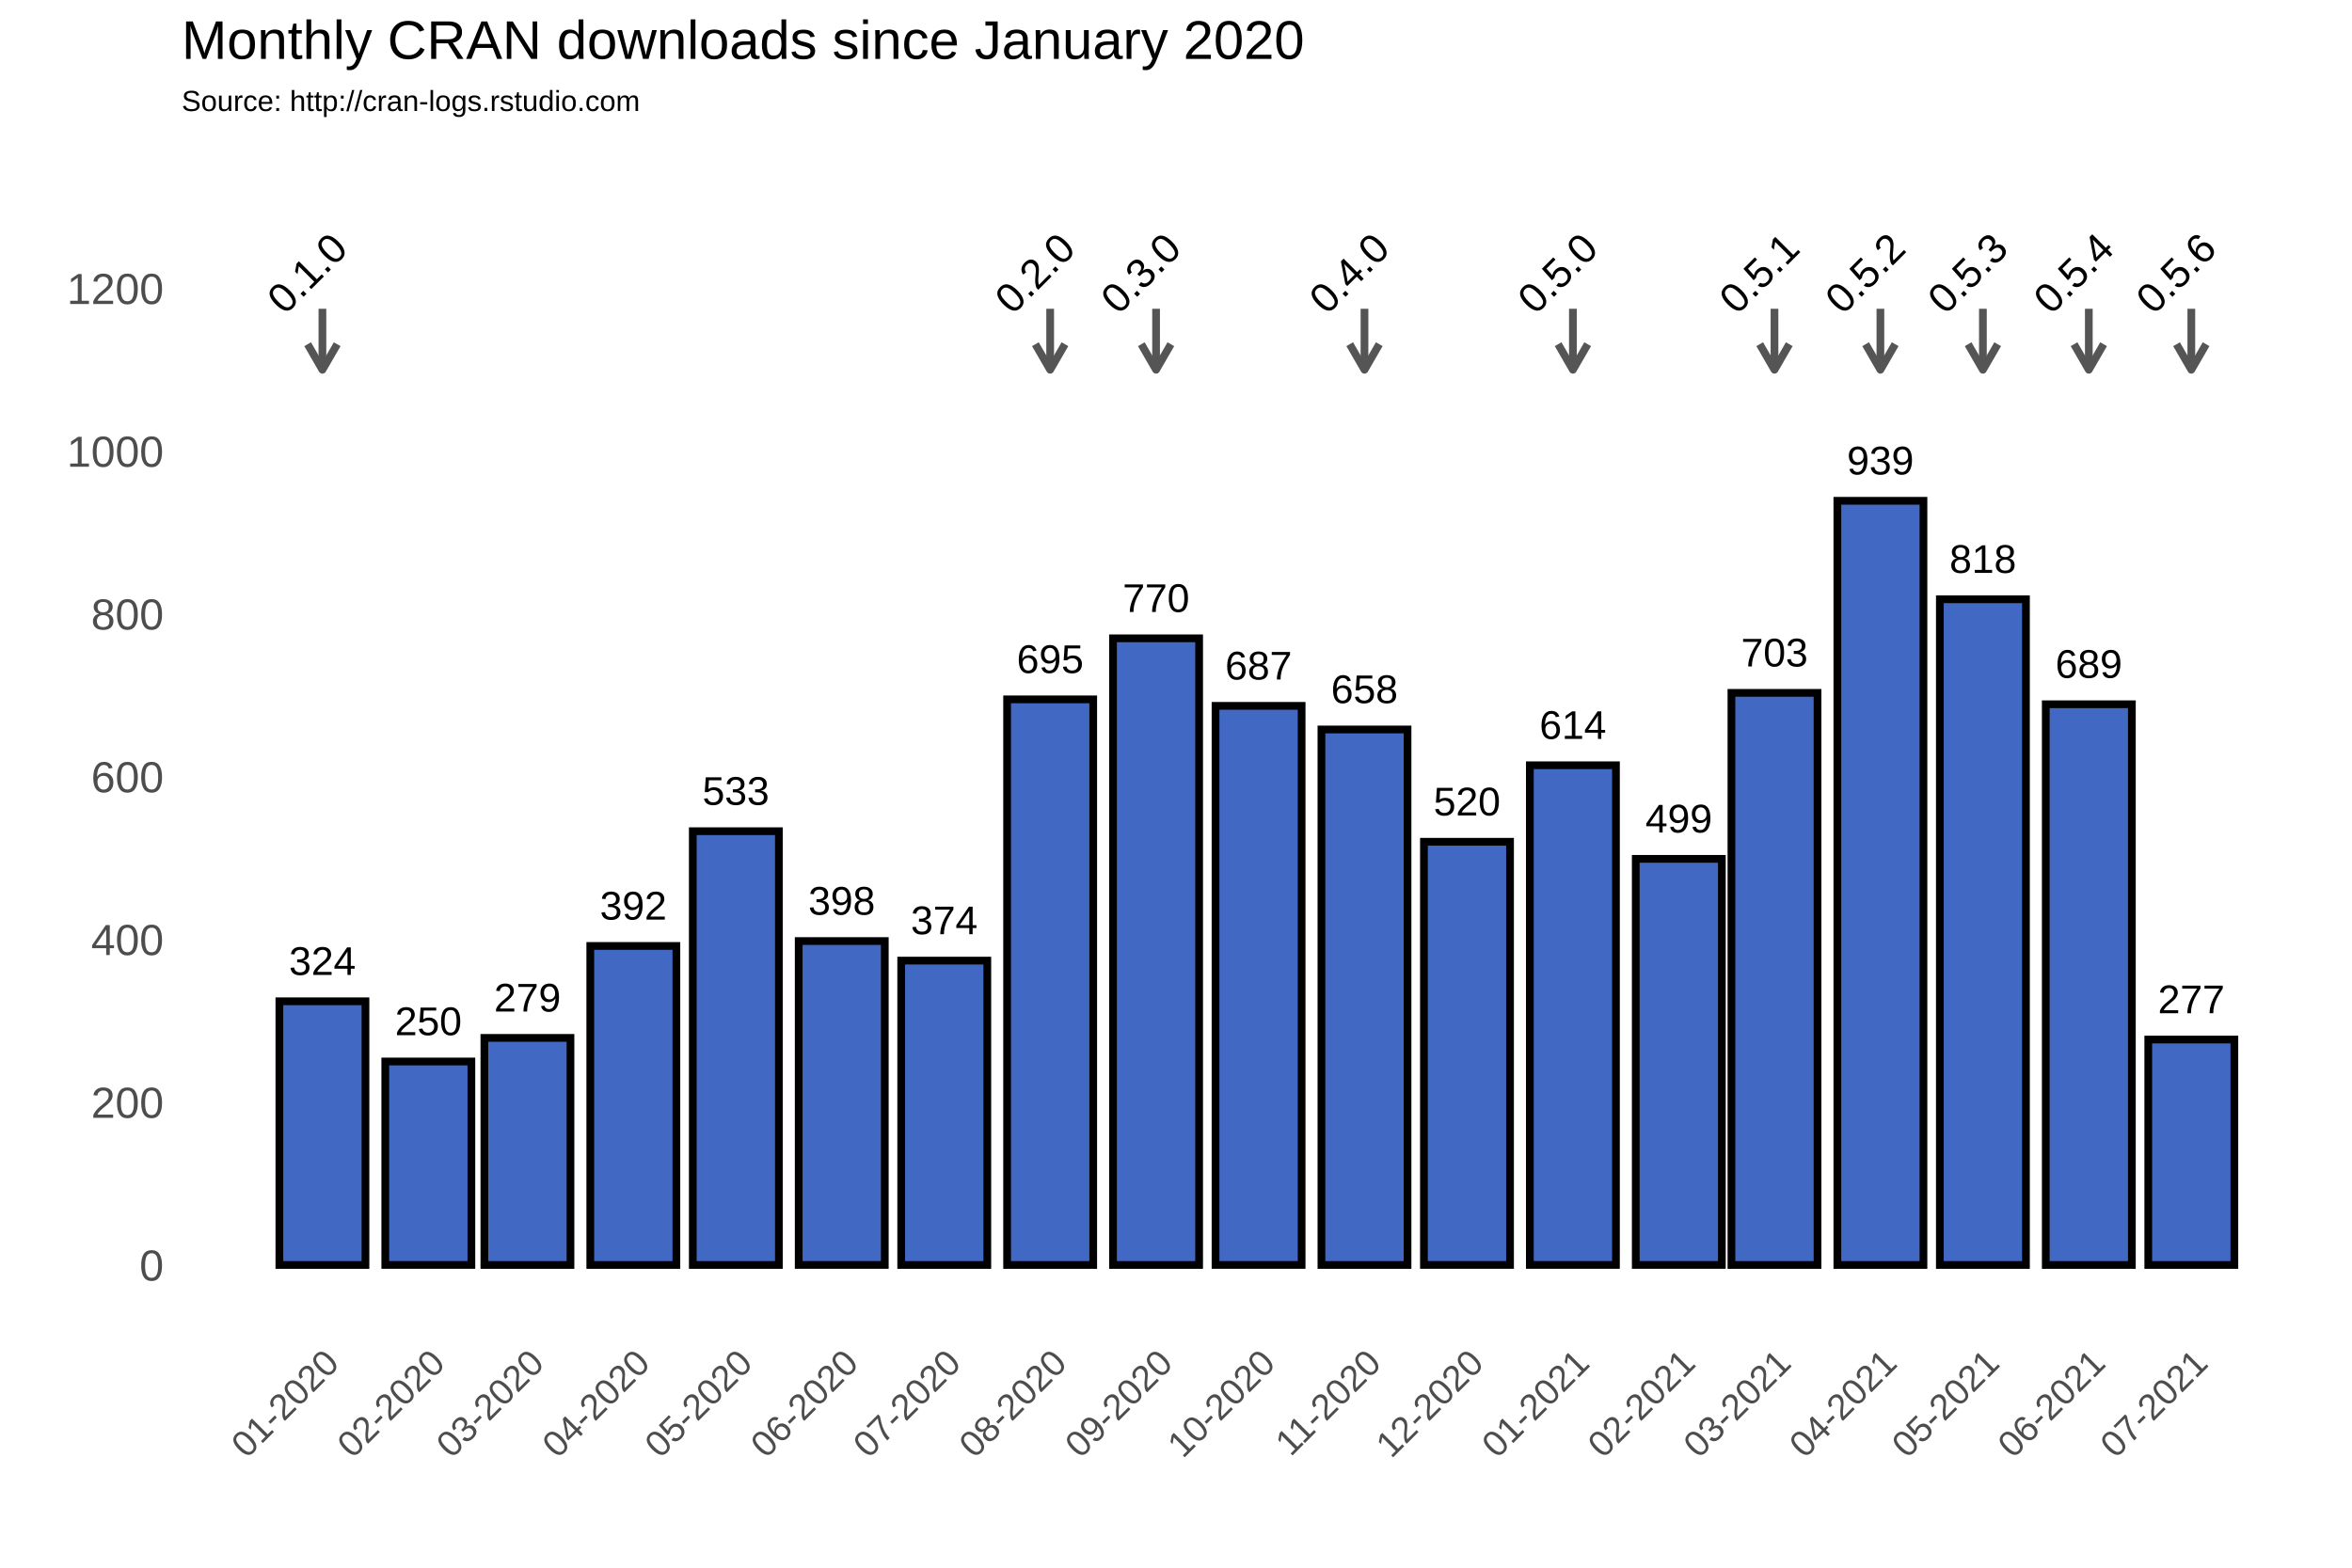
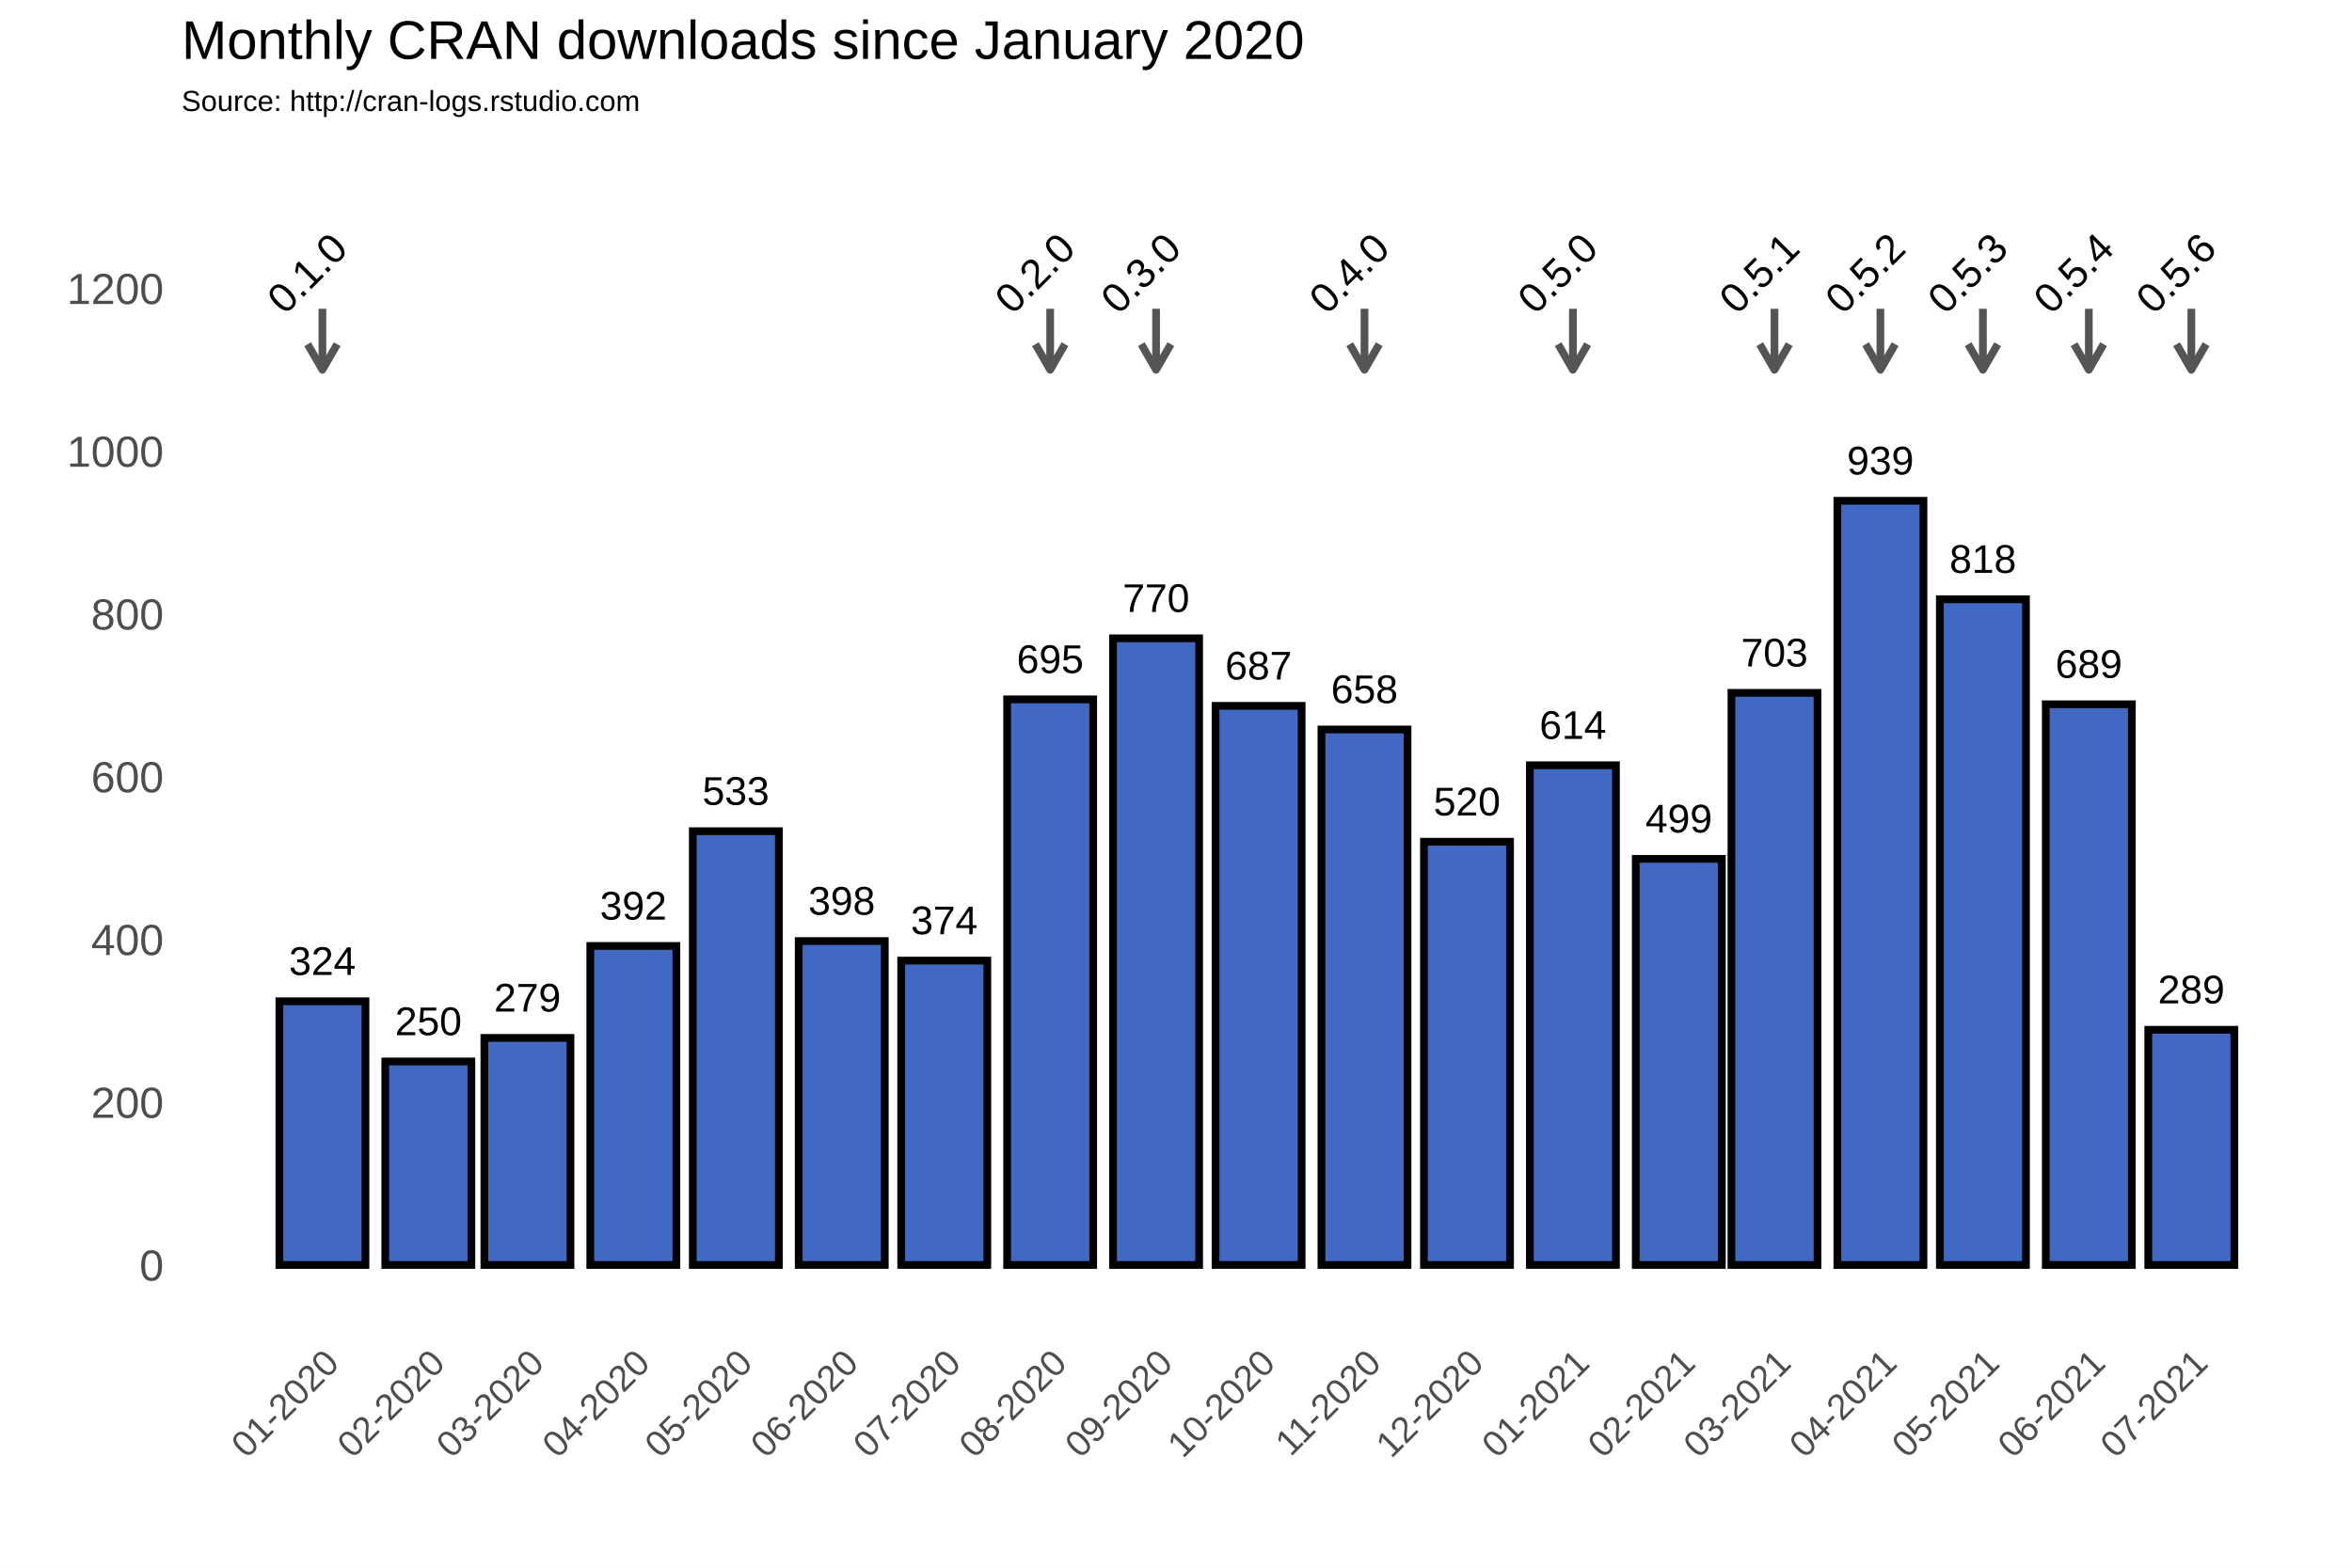
<svg xmlns="http://www.w3.org/2000/svg" class="svglite" width="648.00pt" height="432.00pt" viewBox="0 0 648.00 432.00">
  <defs>
    <style type="text/css">
    .svglite line, .svglite polyline, .svglite polygon, .svglite path, .svglite rect, .svglite circle {
      fill: none;
      stroke: #000000;
      stroke-linecap: round;
      stroke-linejoin: round;
      stroke-miterlimit: 10.00;
    }
  </style>
  </defs>
  <rect width="100%" height="100%" style="stroke: none; fill: #FFFFFF;" />
  <defs>
    <clipPath id="cpMC4wMHw2NDguMDB8MC4wMHw0MzIuMDA=">
      <rect x="0.00" y="0.00" width="648.00" height="432.00" />
    </clipPath>
  </defs>
  <g clip-path="url(#cpMC4wMHw2NDguMDB8MC4wMHw0MzIuMDA=)">
    <rect x="0.00" y="0.00" width="648.00" height="432.00" style="stroke-width: 1.07; stroke: #FFFFFF; fill: #FFFFFF;" />
  </g>
  <defs>
    <clipPath id="cpNTAuMDR8NjQyLjUyfDM3Ljc2fDM2My4zOA==">
      <rect x="50.04" y="37.76" width="592.48" height="325.62" />
    </clipPath>
  </defs>
  <g clip-path="url(#cpNTAuMDR8NjQyLjUyfDM3Ljc2fDM2My4zOA==)">
    <rect x="50.04" y="37.76" width="592.48" height="325.62" style="stroke-width: 1.07; stroke: none;" />
    <polyline points="50.04,326.15 642.52,326.15 " style="stroke-width: 0.53; stroke: #FFFFFF; stroke-linecap: butt;" />
    <polyline points="50.04,281.30 642.52,281.30 " style="stroke-width: 0.53; stroke: #FFFFFF; stroke-linecap: butt;" />
    <polyline points="50.04,236.45 642.52,236.45 " style="stroke-width: 0.53; stroke: #FFFFFF; stroke-linecap: butt;" />
    <polyline points="50.04,191.60 642.52,191.60 " style="stroke-width: 0.53; stroke: #FFFFFF; stroke-linecap: butt;" />
    <polyline points="50.04,146.75 642.52,146.75 " style="stroke-width: 0.53; stroke: #FFFFFF; stroke-linecap: butt;" />
    <polyline points="50.04,101.90 642.52,101.90 " style="stroke-width: 0.53; stroke: #FFFFFF; stroke-linecap: butt;" />
    <polyline points="50.04,57.04 642.52,57.04 " style="stroke-width: 0.53; stroke: #FFFFFF; stroke-linecap: butt;" />
    <polyline points="59.65,363.38 59.65,37.76 " style="stroke-width: 0.53; stroke: #FFFFFF; stroke-linecap: butt;" />
    <polyline points="74.24,363.38 74.24,37.76 " style="stroke-width: 0.53; stroke: #FFFFFF; stroke-linecap: butt;" />
    <polyline points="103.42,363.38 103.42,37.76 " style="stroke-width: 0.53; stroke: #FFFFFF; stroke-linecap: butt;" />
    <polyline points="131.66,363.38 131.66,37.76 " style="stroke-width: 0.53; stroke: #FFFFFF; stroke-linecap: butt;" />
    <polyline points="159.90,363.38 159.90,37.76 " style="stroke-width: 0.53; stroke: #FFFFFF; stroke-linecap: butt;" />
    <polyline points="188.61,363.38 188.61,37.76 " style="stroke-width: 0.53; stroke: #FFFFFF; stroke-linecap: butt;" />
    <polyline points="217.32,363.38 217.32,37.76 " style="stroke-width: 0.53; stroke: #FFFFFF; stroke-linecap: butt;" />
    <polyline points="246.03,363.38 246.03,37.76 " style="stroke-width: 0.53; stroke: #FFFFFF; stroke-linecap: butt;" />
    <polyline points="274.74,363.38 274.74,37.76 " style="stroke-width: 0.53; stroke: #FFFFFF; stroke-linecap: butt;" />
    <polyline points="303.92,363.38 303.92,37.76 " style="stroke-width: 0.53; stroke: #FFFFFF; stroke-linecap: butt;" />
    <polyline points="332.63,363.38 332.63,37.76 " style="stroke-width: 0.53; stroke: #FFFFFF; stroke-linecap: butt;" />
    <polyline points="361.34,363.38 361.34,37.76 " style="stroke-width: 0.53; stroke: #FFFFFF; stroke-linecap: butt;" />
    <polyline points="390.05,363.38 390.05,37.76 " style="stroke-width: 0.53; stroke: #FFFFFF; stroke-linecap: butt;" />
    <polyline points="418.76,363.38 418.76,37.76 " style="stroke-width: 0.53; stroke: #FFFFFF; stroke-linecap: butt;" />
    <polyline points="447.94,363.38 447.94,37.76 " style="stroke-width: 0.53; stroke: #FFFFFF; stroke-linecap: butt;" />
    <polyline points="475.71,363.38 475.71,37.76 " style="stroke-width: 0.53; stroke: #FFFFFF; stroke-linecap: butt;" />
    <polyline points="503.48,363.38 503.48,37.76 " style="stroke-width: 0.53; stroke: #FFFFFF; stroke-linecap: butt;" />
    <polyline points="532.19,363.38 532.19,37.76 " style="stroke-width: 0.53; stroke: #FFFFFF; stroke-linecap: butt;" />
    <polyline points="560.90,363.38 560.90,37.76 " style="stroke-width: 0.53; stroke: #FFFFFF; stroke-linecap: butt;" />
    <polyline points="589.61,363.38 589.61,37.76 " style="stroke-width: 0.53; stroke: #FFFFFF; stroke-linecap: butt;" />
    <polyline points="618.32,363.38 618.32,37.76 " style="stroke-width: 0.53; stroke: #FFFFFF; stroke-linecap: butt;" />
    <polyline points="632.91,363.38 632.91,37.76 " style="stroke-width: 0.53; stroke: #FFFFFF; stroke-linecap: butt;" />
    <polyline points="50.04,348.58 642.52,348.58 " style="stroke-width: 1.07; stroke: #FFFFFF; stroke-linecap: butt;" />
    <polyline points="50.04,303.73 642.52,303.73 " style="stroke-width: 1.07; stroke: #FFFFFF; stroke-linecap: butt;" />
    <polyline points="50.04,258.88 642.52,258.88 " style="stroke-width: 1.07; stroke: #FFFFFF; stroke-linecap: butt;" />
    <polyline points="50.04,214.02 642.52,214.02 " style="stroke-width: 1.07; stroke: #FFFFFF; stroke-linecap: butt;" />
    <polyline points="50.04,169.17 642.52,169.17 " style="stroke-width: 1.07; stroke: #FFFFFF; stroke-linecap: butt;" />
    <polyline points="50.04,124.32 642.52,124.32 " style="stroke-width: 1.07; stroke: #FFFFFF; stroke-linecap: butt;" />
    <polyline points="50.04,79.47 642.52,79.47 " style="stroke-width: 1.07; stroke: #FFFFFF; stroke-linecap: butt;" />
    <polyline points="88.83,363.38 88.83,37.76 " style="stroke-width: 1.07; stroke: #FFFFFF; stroke-linecap: butt;" />
    <polyline points="118.02,363.38 118.02,37.76 " style="stroke-width: 1.07; stroke: #FFFFFF; stroke-linecap: butt;" />
    <polyline points="145.31,363.38 145.31,37.76 " style="stroke-width: 1.07; stroke: #FFFFFF; stroke-linecap: butt;" />
    <polyline points="174.49,363.38 174.49,37.76 " style="stroke-width: 1.07; stroke: #FFFFFF; stroke-linecap: butt;" />
    <polyline points="202.73,363.38 202.73,37.76 " style="stroke-width: 1.07; stroke: #FFFFFF; stroke-linecap: butt;" />
    <polyline points="231.91,363.38 231.91,37.76 " style="stroke-width: 1.07; stroke: #FFFFFF; stroke-linecap: butt;" />
    <polyline points="260.15,363.38 260.15,37.76 " style="stroke-width: 1.07; stroke: #FFFFFF; stroke-linecap: butt;" />
    <polyline points="289.33,363.38 289.33,37.76 " style="stroke-width: 1.07; stroke: #FFFFFF; stroke-linecap: butt;" />
    <polyline points="318.51,363.38 318.51,37.76 " style="stroke-width: 1.07; stroke: #FFFFFF; stroke-linecap: butt;" />
    <polyline points="346.75,363.38 346.75,37.76 " style="stroke-width: 1.07; stroke: #FFFFFF; stroke-linecap: butt;" />
    <polyline points="375.93,363.38 375.93,37.76 " style="stroke-width: 1.07; stroke: #FFFFFF; stroke-linecap: butt;" />
    <polyline points="404.17,363.38 404.17,37.76 " style="stroke-width: 1.07; stroke: #FFFFFF; stroke-linecap: butt;" />
    <polyline points="433.35,363.38 433.35,37.76 " style="stroke-width: 1.07; stroke: #FFFFFF; stroke-linecap: butt;" />
    <polyline points="462.53,363.38 462.53,37.76 " style="stroke-width: 1.07; stroke: #FFFFFF; stroke-linecap: butt;" />
    <polyline points="488.89,363.38 488.89,37.76 " style="stroke-width: 1.07; stroke: #FFFFFF; stroke-linecap: butt;" />
    <polyline points="518.07,363.38 518.07,37.76 " style="stroke-width: 1.07; stroke: #FFFFFF; stroke-linecap: butt;" />
    <polyline points="546.31,363.38 546.31,37.76 " style="stroke-width: 1.07; stroke: #FFFFFF; stroke-linecap: butt;" />
    <polyline points="575.49,363.38 575.49,37.76 " style="stroke-width: 1.07; stroke: #FFFFFF; stroke-linecap: butt;" />
    <polyline points="603.73,363.38 603.73,37.76 " style="stroke-width: 1.07; stroke: #FFFFFF; stroke-linecap: butt;" />
    <rect x="76.97" y="275.92" width="23.72" height="72.66" style="stroke-width: 2.13; stroke-linecap: square; stroke-linejoin: miter; fill: #4168C3;" />
    <rect x="106.15" y="292.51" width="23.72" height="56.06" style="stroke-width: 2.13; stroke-linecap: square; stroke-linejoin: miter; fill: #4168C3;" />
    <rect x="133.45" y="286.01" width="23.72" height="62.57" style="stroke-width: 2.13; stroke-linecap: square; stroke-linejoin: miter; fill: #4168C3;" />
    <rect x="162.63" y="260.67" width="23.72" height="87.91" style="stroke-width: 2.13; stroke-linecap: square; stroke-linejoin: miter; fill: #4168C3;" />
    <rect x="190.87" y="229.05" width="23.72" height="119.53" style="stroke-width: 2.13; stroke-linecap: square; stroke-linejoin: miter; fill: #4168C3;" />
    <rect x="220.05" y="259.32" width="23.72" height="89.25" style="stroke-width: 2.13; stroke-linecap: square; stroke-linejoin: miter; fill: #4168C3;" />
    <rect x="248.29" y="264.71" width="23.72" height="83.87" style="stroke-width: 2.13; stroke-linecap: square; stroke-linejoin: miter; fill: #4168C3;" />
    <rect x="277.47" y="192.72" width="23.72" height="155.86" style="stroke-width: 2.13; stroke-linecap: square; stroke-linejoin: miter; fill: #4168C3;" />
    <rect x="306.65" y="175.90" width="23.72" height="172.68" style="stroke-width: 2.13; stroke-linecap: square; stroke-linejoin: miter; fill: #4168C3;" />
    <rect x="334.89" y="194.51" width="23.72" height="154.06" style="stroke-width: 2.13; stroke-linecap: square; stroke-linejoin: miter; fill: #4168C3;" />
    <rect x="364.07" y="201.02" width="23.72" height="147.56" style="stroke-width: 2.13; stroke-linecap: square; stroke-linejoin: miter; fill: #4168C3;" />
    <rect x="392.31" y="231.96" width="23.72" height="116.61" style="stroke-width: 2.13; stroke-linecap: square; stroke-linejoin: miter; fill: #4168C3;" />
    <rect x="421.49" y="210.88" width="23.72" height="137.69" style="stroke-width: 2.13; stroke-linecap: square; stroke-linejoin: miter; fill: #4168C3;" />
    <rect x="450.67" y="236.67" width="23.72" height="111.90" style="stroke-width: 2.13; stroke-linecap: square; stroke-linejoin: miter; fill: #4168C3;" />
    <rect x="477.03" y="190.93" width="23.72" height="157.65" style="stroke-width: 2.13; stroke-linecap: square; stroke-linejoin: miter; fill: #4168C3;" />
    <rect x="506.21" y="138.00" width="23.72" height="210.58" style="stroke-width: 2.13; stroke-linecap: square; stroke-linejoin: miter; fill: #4168C3;" />
    <rect x="534.45" y="165.14" width="23.72" height="183.44" style="stroke-width: 2.13; stroke-linecap: square; stroke-linejoin: miter; fill: #4168C3;" />
    <rect x="563.63" y="194.07" width="23.72" height="154.51" style="stroke-width: 2.13; stroke-linecap: square; stroke-linejoin: miter; fill: #4168C3;" />
-     <rect x="591.87" y="286.46" width="23.72" height="62.12" style="stroke-width: 2.13; stroke-linecap: square; stroke-linejoin: miter; fill: #4168C3;" />
+     <rect x="591.87" y="283.77" width="23.72" height="64.81" style="stroke-width: 2.13; stroke-linecap: square; stroke-linejoin: miter; fill: #4168C3;" />
    <text x="88.83" y="268.66" text-anchor="middle" style="font-size: 11.04px; font-family: Arial;" textLength="18.40px" lengthAdjust="spacingAndGlyphs">324</text>
    <text x="118.02" y="285.25" text-anchor="middle" style="font-size: 11.04px; font-family: Arial;" textLength="18.40px" lengthAdjust="spacingAndGlyphs">250</text>
    <text x="145.31" y="278.75" text-anchor="middle" style="font-size: 11.04px; font-family: Arial;" textLength="18.40px" lengthAdjust="spacingAndGlyphs">279</text>
    <text x="174.49" y="253.41" text-anchor="middle" style="font-size: 11.04px; font-family: Arial;" textLength="18.40px" lengthAdjust="spacingAndGlyphs">392</text>
    <text x="202.73" y="221.79" text-anchor="middle" style="font-size: 11.04px; font-family: Arial;" textLength="18.40px" lengthAdjust="spacingAndGlyphs">533</text>
    <text x="231.91" y="252.06" text-anchor="middle" style="font-size: 11.04px; font-family: Arial;" textLength="18.40px" lengthAdjust="spacingAndGlyphs">398</text>
    <text x="260.15" y="257.44" text-anchor="middle" style="font-size: 11.04px; font-family: Arial;" textLength="18.40px" lengthAdjust="spacingAndGlyphs">374</text>
    <text x="289.33" y="185.46" text-anchor="middle" style="font-size: 11.04px; font-family: Arial;" textLength="18.40px" lengthAdjust="spacingAndGlyphs">695</text>
    <text x="318.51" y="168.64" text-anchor="middle" style="font-size: 11.04px; font-family: Arial;" textLength="18.40px" lengthAdjust="spacingAndGlyphs">770</text>
    <text x="346.75" y="187.25" text-anchor="middle" style="font-size: 11.04px; font-family: Arial;" textLength="18.40px" lengthAdjust="spacingAndGlyphs">687</text>
    <text x="375.93" y="193.75" text-anchor="middle" style="font-size: 11.04px; font-family: Arial;" textLength="18.40px" lengthAdjust="spacingAndGlyphs">658</text>
    <text x="404.17" y="224.70" text-anchor="middle" style="font-size: 11.04px; font-family: Arial;" textLength="18.40px" lengthAdjust="spacingAndGlyphs">520</text>
    <text x="433.35" y="203.62" text-anchor="middle" style="font-size: 11.04px; font-family: Arial;" textLength="18.40px" lengthAdjust="spacingAndGlyphs">614</text>
    <text x="462.53" y="229.41" text-anchor="middle" style="font-size: 11.04px; font-family: Arial;" textLength="18.40px" lengthAdjust="spacingAndGlyphs">499</text>
    <text x="488.89" y="183.66" text-anchor="middle" style="font-size: 11.04px; font-family: Arial;" textLength="18.40px" lengthAdjust="spacingAndGlyphs">703</text>
    <text x="518.07" y="130.74" text-anchor="middle" style="font-size: 11.04px; font-family: Arial;" textLength="18.40px" lengthAdjust="spacingAndGlyphs">939</text>
    <text x="546.31" y="157.87" text-anchor="middle" style="font-size: 11.04px; font-family: Arial;" textLength="18.40px" lengthAdjust="spacingAndGlyphs">818</text>
    <text x="575.49" y="186.80" text-anchor="middle" style="font-size: 11.04px; font-family: Arial;" textLength="18.40px" lengthAdjust="spacingAndGlyphs">689</text>
-     <text x="603.73" y="279.20" text-anchor="middle" style="font-size: 11.04px; font-family: Arial;" textLength="18.40px" lengthAdjust="spacingAndGlyphs">277</text>
+     <text x="603.73" y="276.50" text-anchor="middle" style="font-size: 11.04px; font-family: Arial;" textLength="18.40px" lengthAdjust="spacingAndGlyphs">289</text>
    <line x1="88.83" y1="85.08" x2="88.83" y2="101.90" style="stroke-width: 2.13; stroke: #555555; stroke-linecap: butt;" />
    <polyline points="84.76,94.85 88.83,101.90 92.90,94.85 " style="stroke-width: 2.13; stroke: #555555; stroke-linecap: butt;" />
    <line x1="289.33" y1="85.08" x2="289.33" y2="101.90" style="stroke-width: 2.13; stroke: #555555; stroke-linecap: butt;" />
    <polyline points="285.26,94.85 289.33,101.90 293.40,94.85 " style="stroke-width: 2.13; stroke: #555555; stroke-linecap: butt;" />
    <line x1="318.51" y1="85.08" x2="318.51" y2="101.90" style="stroke-width: 2.13; stroke: #555555; stroke-linecap: butt;" />
    <polyline points="314.44,94.85 318.51,101.90 322.58,94.85 " style="stroke-width: 2.13; stroke: #555555; stroke-linecap: butt;" />
    <line x1="375.93" y1="85.08" x2="375.93" y2="101.90" style="stroke-width: 2.13; stroke: #555555; stroke-linecap: butt;" />
    <polyline points="371.86,94.85 375.93,101.90 380.00,94.85 " style="stroke-width: 2.13; stroke: #555555; stroke-linecap: butt;" />
    <line x1="433.35" y1="85.08" x2="433.35" y2="101.90" style="stroke-width: 2.13; stroke: #555555; stroke-linecap: butt;" />
    <polyline points="429.28,94.85 433.35,101.90 437.42,94.85 " style="stroke-width: 2.13; stroke: #555555; stroke-linecap: butt;" />
    <line x1="488.89" y1="85.08" x2="488.89" y2="101.90" style="stroke-width: 2.13; stroke: #555555; stroke-linecap: butt;" />
    <polyline points="484.82,94.85 488.89,101.90 492.96,94.85 " style="stroke-width: 2.13; stroke: #555555; stroke-linecap: butt;" />
    <line x1="518.07" y1="85.08" x2="518.07" y2="101.90" style="stroke-width: 2.13; stroke: #555555; stroke-linecap: butt;" />
    <polyline points="514.00,94.85 518.07,101.90 522.14,94.85 " style="stroke-width: 2.13; stroke: #555555; stroke-linecap: butt;" />
    <line x1="546.31" y1="85.08" x2="546.31" y2="101.90" style="stroke-width: 2.13; stroke: #555555; stroke-linecap: butt;" />
    <polyline points="542.24,94.85 546.31,101.90 550.38,94.85 " style="stroke-width: 2.13; stroke: #555555; stroke-linecap: butt;" />
    <line x1="575.49" y1="85.08" x2="575.49" y2="101.90" style="stroke-width: 2.13; stroke: #555555; stroke-linecap: butt;" />
    <polyline points="571.42,94.85 575.49,101.90 579.56,94.85 " style="stroke-width: 2.13; stroke: #555555; stroke-linecap: butt;" />
    <line x1="603.73" y1="85.08" x2="603.73" y2="101.90" style="stroke-width: 2.13; stroke: #555555; stroke-linecap: butt;" />
    <polyline points="599.66,94.85 603.73,101.90 607.80,94.85 " style="stroke-width: 2.13; stroke: #555555; stroke-linecap: butt;" />
    <text transform="translate(87.40,78.03) rotate(-45)" text-anchor="middle" style="font-size: 11.38px; font-family: Arial;" textLength="25.31px" lengthAdjust="spacingAndGlyphs">0.1.0</text>
    <text transform="translate(287.89,78.03) rotate(-45)" text-anchor="middle" style="font-size: 11.38px; font-family: Arial;" textLength="25.31px" lengthAdjust="spacingAndGlyphs">0.2.0</text>
    <text transform="translate(317.07,78.03) rotate(-45)" text-anchor="middle" style="font-size: 11.38px; font-family: Arial;" textLength="25.31px" lengthAdjust="spacingAndGlyphs">0.3.0</text>
    <text transform="translate(374.49,78.03) rotate(-45)" text-anchor="middle" style="font-size: 11.38px; font-family: Arial;" textLength="25.31px" lengthAdjust="spacingAndGlyphs">0.4.0</text>
    <text transform="translate(431.91,78.03) rotate(-45)" text-anchor="middle" style="font-size: 11.38px; font-family: Arial;" textLength="25.31px" lengthAdjust="spacingAndGlyphs">0.5.0</text>
    <text transform="translate(487.45,78.03) rotate(-45)" text-anchor="middle" style="font-size: 11.38px; font-family: Arial;" textLength="25.31px" lengthAdjust="spacingAndGlyphs">0.5.1</text>
    <text transform="translate(516.63,78.03) rotate(-45)" text-anchor="middle" style="font-size: 11.38px; font-family: Arial;" textLength="25.31px" lengthAdjust="spacingAndGlyphs">0.5.2</text>
    <text transform="translate(544.87,78.03) rotate(-45)" text-anchor="middle" style="font-size: 11.38px; font-family: Arial;" textLength="25.31px" lengthAdjust="spacingAndGlyphs">0.5.3</text>
    <text transform="translate(574.05,78.03) rotate(-45)" text-anchor="middle" style="font-size: 11.38px; font-family: Arial;" textLength="25.31px" lengthAdjust="spacingAndGlyphs">0.5.4</text>
    <text transform="translate(602.29,78.03) rotate(-45)" text-anchor="middle" style="font-size: 11.38px; font-family: Arial;" textLength="25.31px" lengthAdjust="spacingAndGlyphs">0.5.6</text>
  </g>
  <g clip-path="url(#cpMC4wMHw2NDguMDB8MC4wMHw0MzIuMDA=)">
    <text x="45.11" y="352.88" text-anchor="end" style="font-size: 12.00px; fill: #4D4D4D; font-family: Arial;" textLength="6.67px" lengthAdjust="spacingAndGlyphs">0</text>
    <text x="45.11" y="308.03" text-anchor="end" style="font-size: 12.00px; fill: #4D4D4D; font-family: Arial;" textLength="20.02px" lengthAdjust="spacingAndGlyphs">200</text>
    <text x="45.11" y="263.17" text-anchor="end" style="font-size: 12.00px; fill: #4D4D4D; font-family: Arial;" textLength="20.02px" lengthAdjust="spacingAndGlyphs">400</text>
    <text x="45.11" y="218.32" text-anchor="end" style="font-size: 12.00px; fill: #4D4D4D; font-family: Arial;" textLength="20.02px" lengthAdjust="spacingAndGlyphs">600</text>
    <text x="45.11" y="173.47" text-anchor="end" style="font-size: 12.00px; fill: #4D4D4D; font-family: Arial;" textLength="20.02px" lengthAdjust="spacingAndGlyphs">800</text>
    <text x="45.11" y="128.62" text-anchor="end" style="font-size: 12.00px; fill: #4D4D4D; font-family: Arial;" textLength="26.70px" lengthAdjust="spacingAndGlyphs">1000</text>
    <text x="45.11" y="83.77" text-anchor="end" style="font-size: 12.00px; fill: #4D4D4D; font-family: Arial;" textLength="26.70px" lengthAdjust="spacingAndGlyphs">1200</text>
    <text transform="translate(93.90,376.17) rotate(-45)" text-anchor="end" style="font-size: 10.00px; fill: #4D4D4D; font-family: Arial;" textLength="36.73px" lengthAdjust="spacingAndGlyphs">01-2020</text>
    <text transform="translate(123.08,376.17) rotate(-45)" text-anchor="end" style="font-size: 10.00px; fill: #4D4D4D; font-family: Arial;" textLength="36.73px" lengthAdjust="spacingAndGlyphs">02-2020</text>
    <text transform="translate(150.38,376.17) rotate(-45)" text-anchor="end" style="font-size: 10.00px; fill: #4D4D4D; font-family: Arial;" textLength="36.73px" lengthAdjust="spacingAndGlyphs">03-2020</text>
    <text transform="translate(179.56,376.17) rotate(-45)" text-anchor="end" style="font-size: 10.00px; fill: #4D4D4D; font-family: Arial;" textLength="36.73px" lengthAdjust="spacingAndGlyphs">04-2020</text>
    <text transform="translate(207.80,376.17) rotate(-45)" text-anchor="end" style="font-size: 10.00px; fill: #4D4D4D; font-family: Arial;" textLength="36.73px" lengthAdjust="spacingAndGlyphs">05-2020</text>
    <text transform="translate(236.98,376.17) rotate(-45)" text-anchor="end" style="font-size: 10.00px; fill: #4D4D4D; font-family: Arial;" textLength="36.73px" lengthAdjust="spacingAndGlyphs">06-2020</text>
    <text transform="translate(265.22,376.17) rotate(-45)" text-anchor="end" style="font-size: 10.00px; fill: #4D4D4D; font-family: Arial;" textLength="36.73px" lengthAdjust="spacingAndGlyphs">07-2020</text>
    <text transform="translate(294.40,376.17) rotate(-45)" text-anchor="end" style="font-size: 10.00px; fill: #4D4D4D; font-family: Arial;" textLength="36.73px" lengthAdjust="spacingAndGlyphs">08-2020</text>
    <text transform="translate(323.58,376.17) rotate(-45)" text-anchor="end" style="font-size: 10.00px; fill: #4D4D4D; font-family: Arial;" textLength="36.73px" lengthAdjust="spacingAndGlyphs">09-2020</text>
    <text transform="translate(351.82,376.17) rotate(-45)" text-anchor="end" style="font-size: 10.00px; fill: #4D4D4D; font-family: Arial;" textLength="36.73px" lengthAdjust="spacingAndGlyphs">10-2020</text>
    <text transform="translate(381.00,376.17) rotate(-45)" text-anchor="end" style="font-size: 10.00px; fill: #4D4D4D; font-family: Arial;" textLength="35.99px" lengthAdjust="spacingAndGlyphs">11-2020</text>
    <text transform="translate(409.24,376.17) rotate(-45)" text-anchor="end" style="font-size: 10.00px; fill: #4D4D4D; font-family: Arial;" textLength="36.73px" lengthAdjust="spacingAndGlyphs">12-2020</text>
    <text transform="translate(438.42,376.17) rotate(-45)" text-anchor="end" style="font-size: 10.00px; fill: #4D4D4D; font-family: Arial;" textLength="36.73px" lengthAdjust="spacingAndGlyphs">01-2021</text>
    <text transform="translate(467.60,376.17) rotate(-45)" text-anchor="end" style="font-size: 10.00px; fill: #4D4D4D; font-family: Arial;" textLength="36.73px" lengthAdjust="spacingAndGlyphs">02-2021</text>
    <text transform="translate(493.96,376.17) rotate(-45)" text-anchor="end" style="font-size: 10.00px; fill: #4D4D4D; font-family: Arial;" textLength="36.73px" lengthAdjust="spacingAndGlyphs">03-2021</text>
    <text transform="translate(523.14,376.17) rotate(-45)" text-anchor="end" style="font-size: 10.00px; fill: #4D4D4D; font-family: Arial;" textLength="36.73px" lengthAdjust="spacingAndGlyphs">04-2021</text>
    <text transform="translate(551.38,376.17) rotate(-45)" text-anchor="end" style="font-size: 10.00px; fill: #4D4D4D; font-family: Arial;" textLength="36.73px" lengthAdjust="spacingAndGlyphs">05-2021</text>
    <text transform="translate(580.56,376.17) rotate(-45)" text-anchor="end" style="font-size: 10.00px; fill: #4D4D4D; font-family: Arial;" textLength="36.73px" lengthAdjust="spacingAndGlyphs">06-2021</text>
    <text transform="translate(608.80,376.17) rotate(-45)" text-anchor="end" style="font-size: 10.00px; fill: #4D4D4D; font-family: Arial;" textLength="36.73px" lengthAdjust="spacingAndGlyphs">07-2021</text>
    <text x="50.04" y="30.59" style="font-size: 8.00px; font-family: Arial;" textLength="126.32px" lengthAdjust="spacingAndGlyphs">Source: http://cran-logs.rstudio.com</text>
    <text x="50.04" y="16.22" style="font-size: 15.00px; font-family: Arial;" textLength="309.25px" lengthAdjust="spacingAndGlyphs">Monthly CRAN downloads since January 2020</text>
  </g>
</svg>
